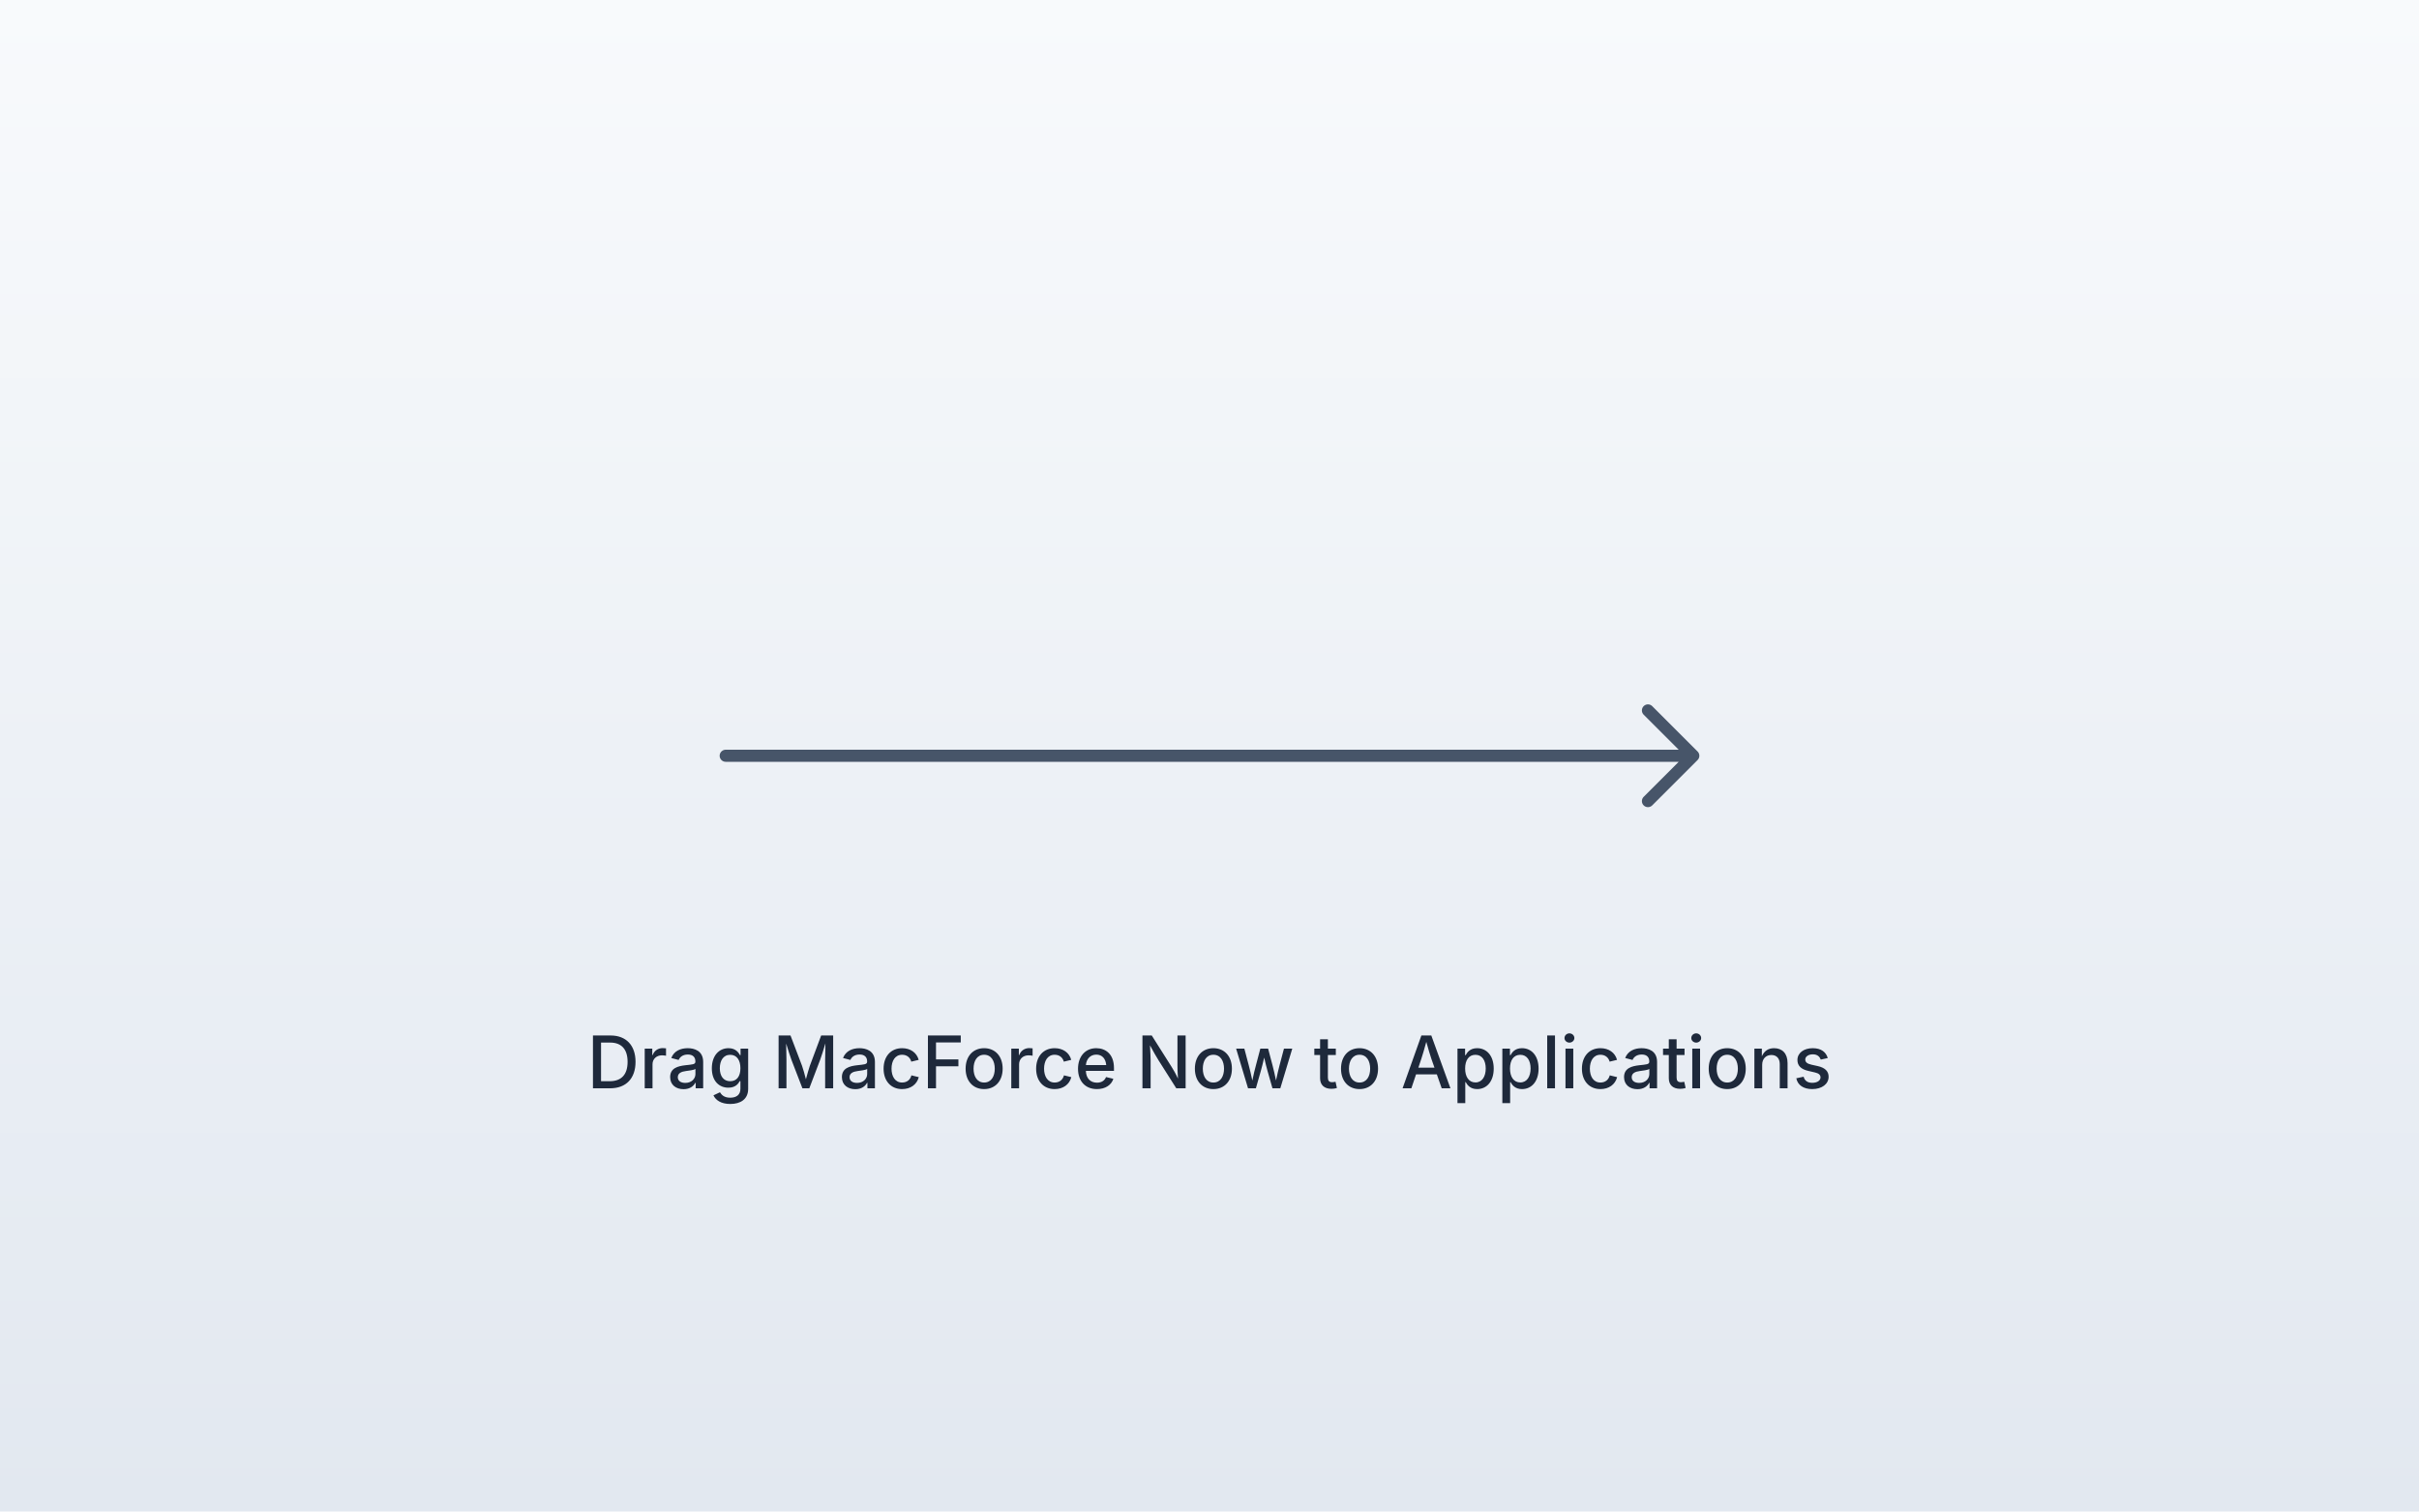
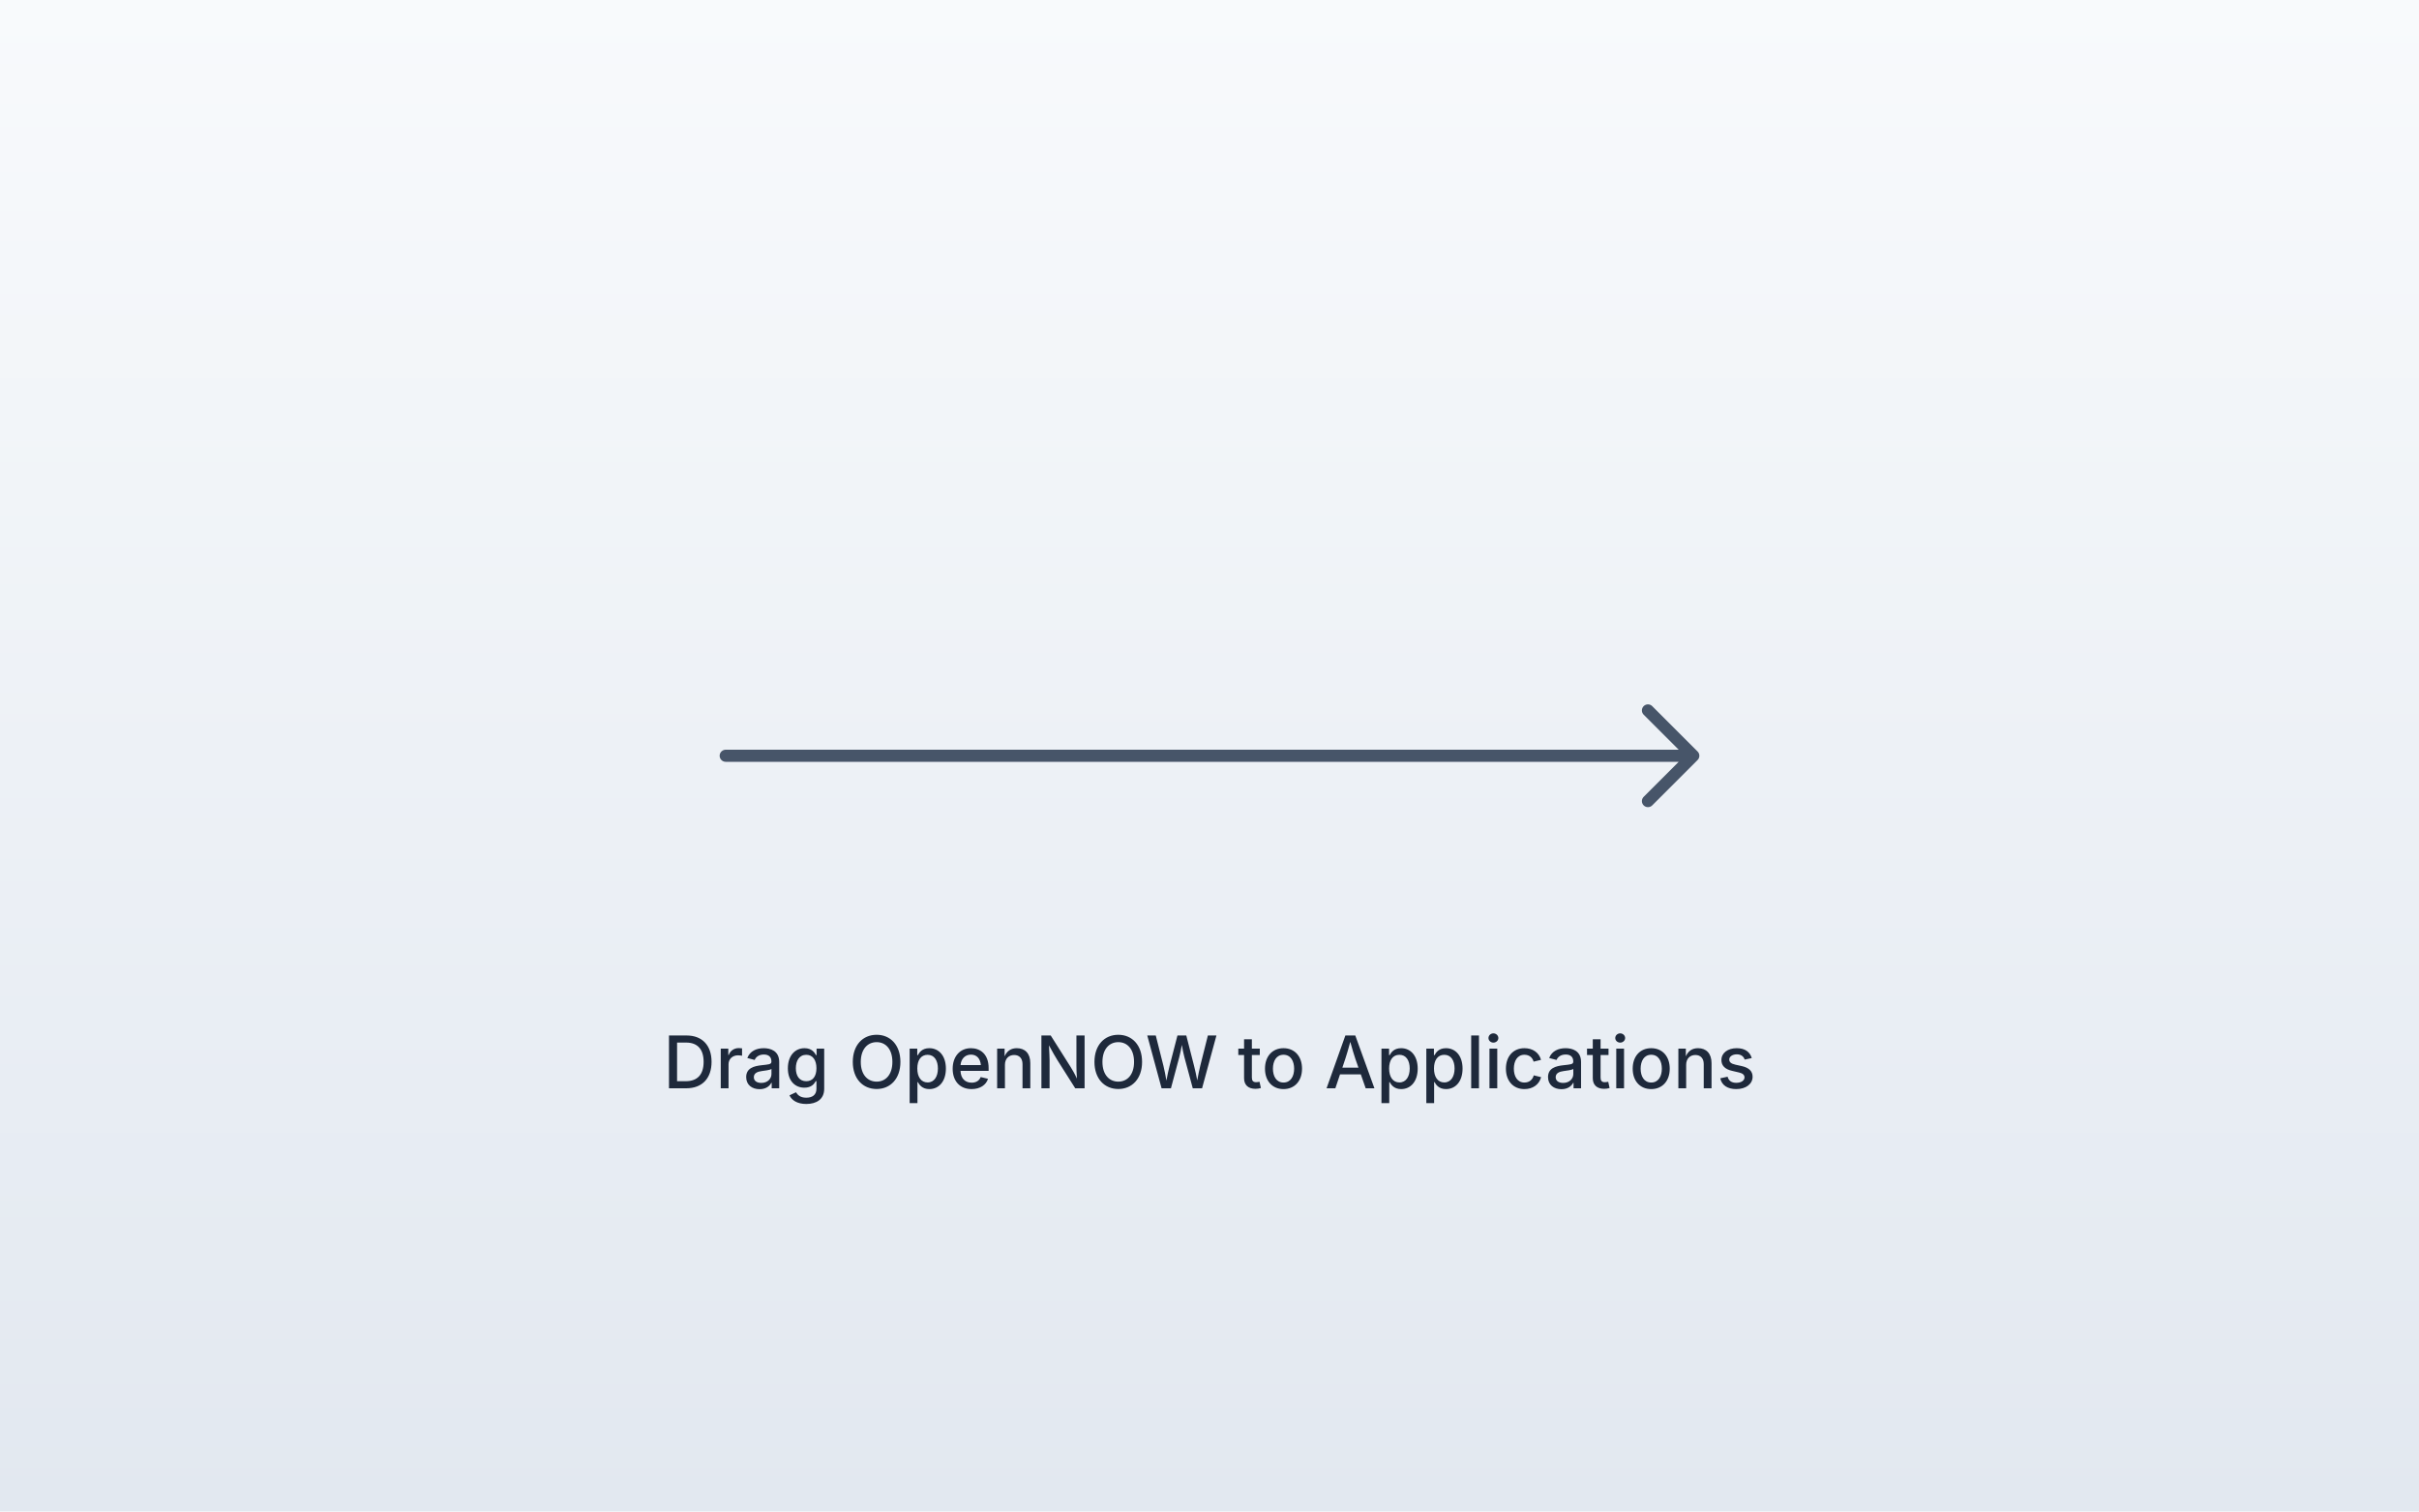
<svg xmlns="http://www.w3.org/2000/svg" width="800" height="500">
  <defs>
    <linearGradient id="bg" x1="0%" y1="0%" x2="0%" y2="100%">
      <stop offset="0%" stop-color="#f8fafc" />
      <stop offset="100%" stop-color="#e2e8f0" />
    </linearGradient>
  </defs>
  <rect width="800" height="500" fill="url(#bg)" />
  <path d="M 240 250 L 560 250 L 545 235 M 560 250 L 545 265" stroke="#475569" stroke-width="4" fill="none" stroke-linecap="round" stroke-linejoin="round" />
  <text x="400" y="360" font-family="-apple-system, BlinkMacSystemFont, 'Segoe UI', sans-serif" font-size="24" font-weight="500" text-anchor="middle" fill="#1e293b">
-     Drag MacForce Now to Applications
+     Drag OpenNOW to Applications
  </text>
</svg>
